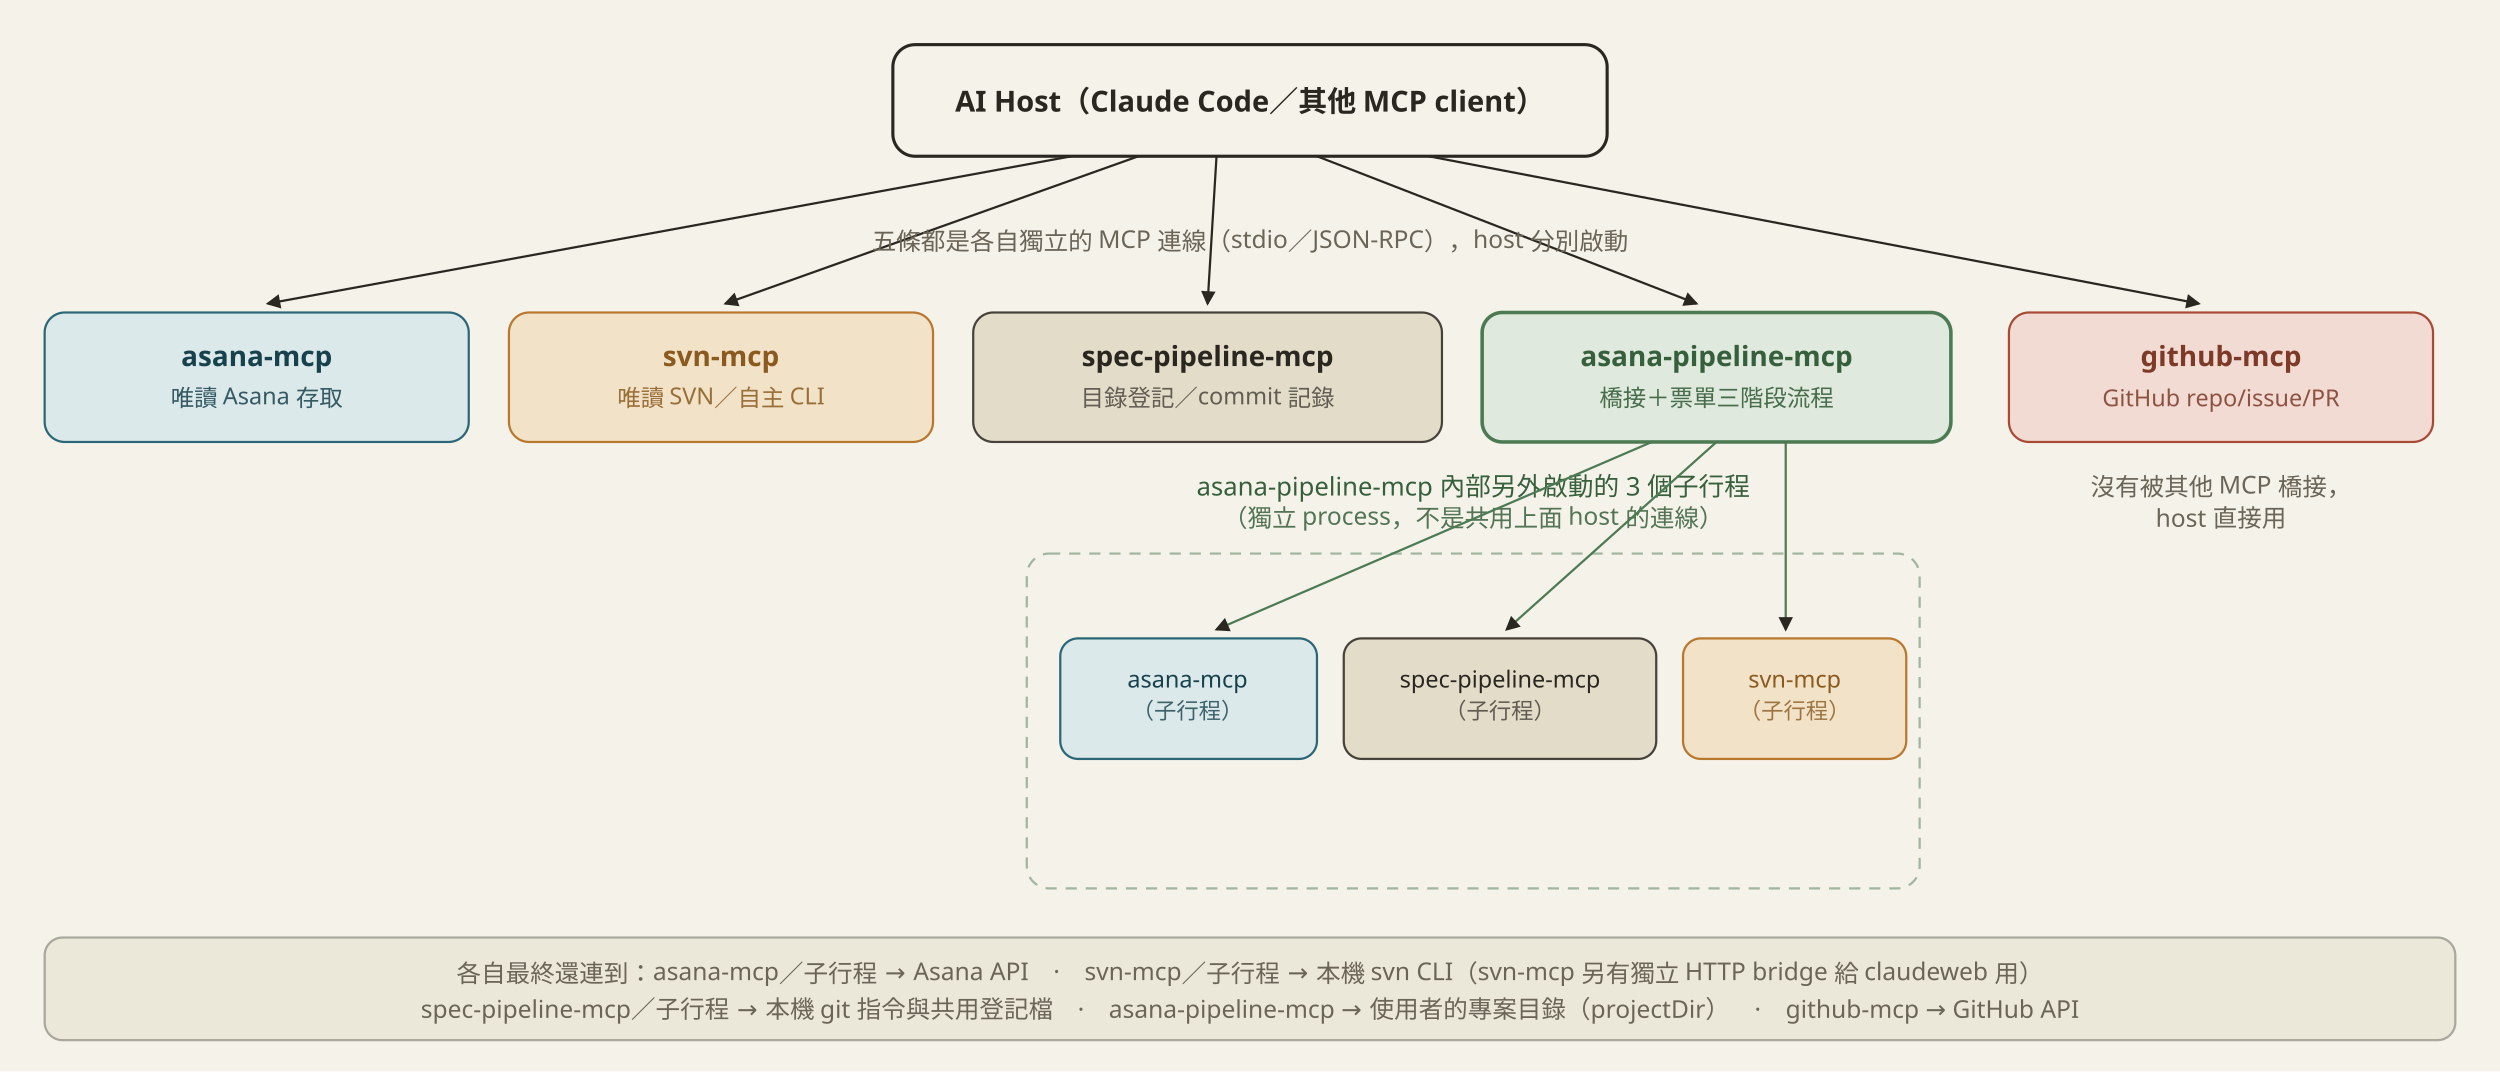
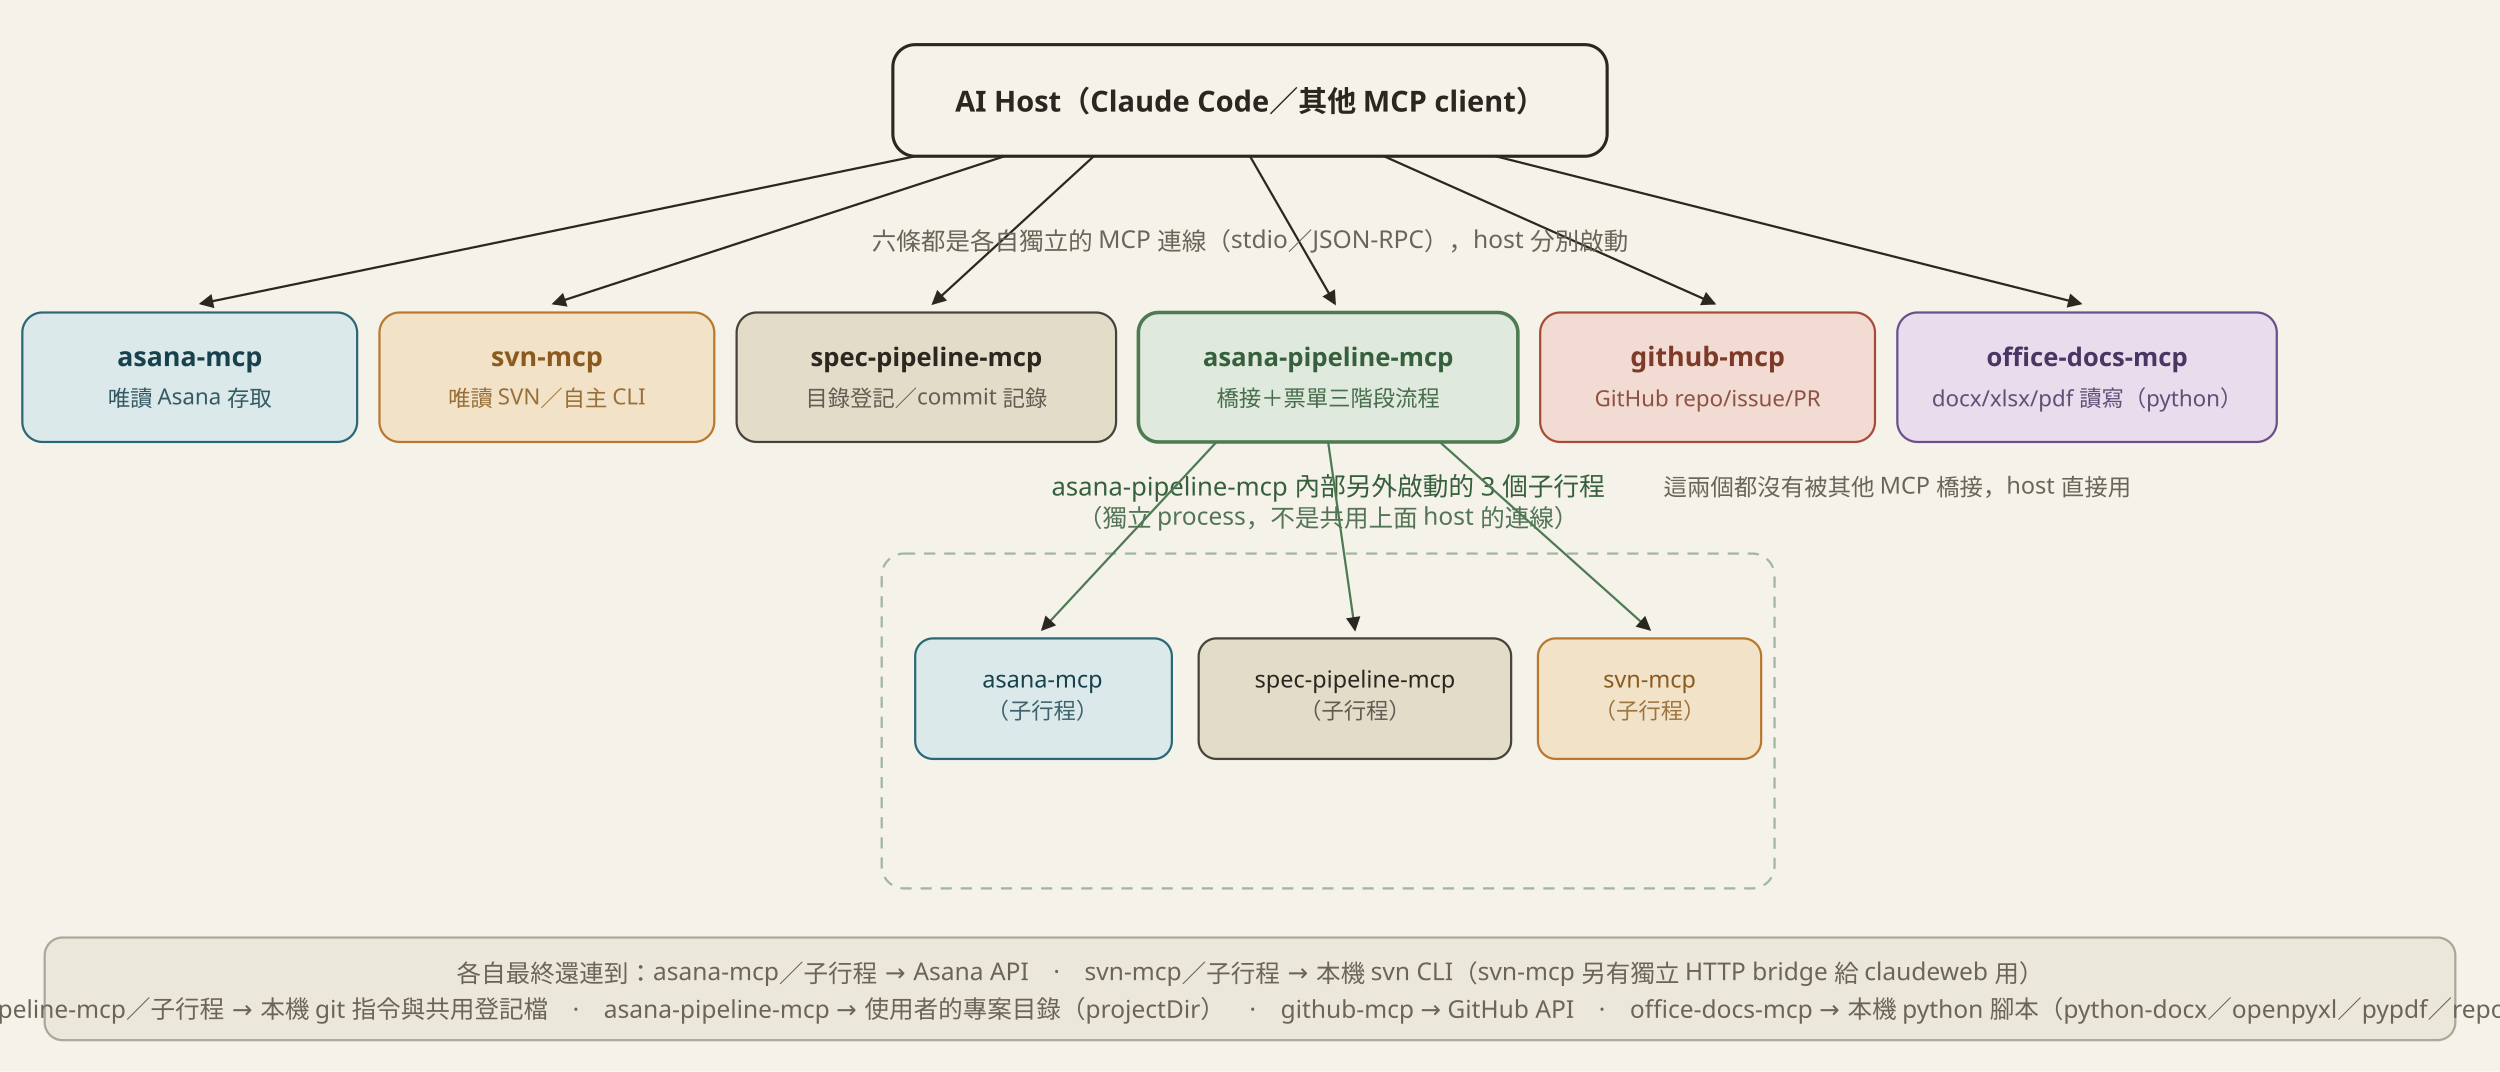
- <svg xmlns="http://www.w3.org/2000/svg" viewBox="0 0 1120 480" role="img" aria-label="五個 MCP 的連線架構：AI host（例如 Claude Code）對 asana-mcp、svn-mcp、spec-pipeline-mcp、asana-pipeline-mcp、github-mcp 各自建立獨立的 MCP stdio 連線。其中 asana-pipeline-mcp 另外自己啟動了 asana-mcp、spec-pipeline-mcp、svn-mcp 三個子行程，是完全獨立於 host 那三條連線的第二份實體；github-mcp 沒有被任何其他 MCP 橋接，只有 host 直接呼叫">
+ <svg xmlns="http://www.w3.org/2000/svg" viewBox="0 0 1120 480" role="img" aria-label="六個 MCP 的連線架構：AI host（例如 Claude Code）對 asana-mcp、svn-mcp、spec-pipeline-mcp、asana-pipeline-mcp、github-mcp、office-docs-mcp 各自建立獨立的 MCP stdio 連線。其中 asana-pipeline-mcp 另外自己啟動了 asana-mcp、spec-pipeline-mcp、svn-mcp 三個子行程，是完全獨立於 host 那三條連線的第二份實體；github-mcp 跟 office-docs-mcp 都沒有被任何其他 MCP 橋接，只有 host 直接呼叫">
  <defs>
    <marker id="archArrow" viewBox="0 0 10 10" refX="8.5" refY="5" markerWidth="6.5" markerHeight="6.5" orient="auto-start-reverse">
      <path d="M0,0 L10,5 L0,10 z" fill="#2a2620" />
    </marker>
    <marker id="archArrowMuted" viewBox="0 0 10 10" refX="8.5" refY="5" markerWidth="6" markerHeight="6" orient="auto-start-reverse">
      <path d="M0,0 L10,5 L0,10 z" fill="#2a2620" fill-opacity="0.55" />
    </marker>
  </defs>
  <rect x="0" y="0" width="1120" height="480" fill="#f5f2ea" />
  <g font-family="'Noto Sans TC',sans-serif">
    <rect x="400" y="20" width="320" height="50" rx="10" fill="none" stroke="#2a2620" stroke-width="1.4" />
    <text x="560" y="50" text-anchor="middle" font-size="13" font-weight="700" fill="#2a2620">AI Host（Claude Code／其他 MCP client）</text>
-     <rect x="20" y="140" width="190" height="58" rx="9" fill="#dbe9ea" stroke="#2b6777" />
-     <text x="115" y="164" text-anchor="middle" font-family="'IBM Plex Mono','Noto Sans TC',sans-serif" font-size="12.5" font-weight="700" fill="#17414c">asana-mcp</text>
-     <text x="115" y="182" text-anchor="middle" font-size="10.5" fill="#17414c" opacity="0.85">唯讀 Asana 存取</text>
-     <rect x="228" y="140" width="190" height="58" rx="9" fill="#f1e2c8" stroke="#b9782e" />
-     <text x="323" y="164" text-anchor="middle" font-family="'IBM Plex Mono','Noto Sans TC',sans-serif" font-size="12.5" font-weight="700" fill="#8a5a1f">svn-mcp</text>
-     <text x="323" y="182" text-anchor="middle" font-size="10.5" fill="#8a5a1f" opacity="0.85">唯讀 SVN／自主 CLI</text>
-     <rect x="436" y="140" width="210" height="58" rx="9" fill="#e3dcc9" stroke="#2a2620" stroke-opacity="0.85" />
-     <text x="541" y="164" text-anchor="middle" font-family="'IBM Plex Mono','Noto Sans TC',sans-serif" font-size="12.5" font-weight="700" fill="#2a2620">spec-pipeline-mcp</text>
-     <text x="541" y="182" text-anchor="middle" font-size="10.5" fill="#2a2620" opacity="0.7">目錄登記／commit 記錄</text>
-     <rect x="664" y="140" width="210" height="58" rx="9" fill="#dfe9dd" stroke="#4c7a52" stroke-width="1.6" />
-     <text x="769" y="164" text-anchor="middle" font-family="'IBM Plex Mono','Noto Sans TC',sans-serif" font-size="12.5" font-weight="700" fill="#365f3b">asana-pipeline-mcp</text>
-     <text x="769" y="182" text-anchor="middle" font-size="10.5" fill="#365f3b" opacity="0.9">橋接＋票單三階段流程</text>
-     <rect x="900" y="140" width="190" height="58" rx="9" fill="#f2dbd2" stroke="#a84b36" />
-     <text x="995" y="164" text-anchor="middle" font-family="'IBM Plex Mono','Noto Sans TC',sans-serif" font-size="12.5" font-weight="700" fill="#7d3a29">github-mcp</text>
-     <text x="995" y="182" text-anchor="middle" font-size="10.5" fill="#7d3a29" opacity="0.85">GitHub repo/issue/PR</text>
+     <rect x="10" y="140" width="150" height="58" rx="9" fill="#dbe9ea" stroke="#2b6777" />
+     <text x="85" y="164" text-anchor="middle" font-family="'IBM Plex Mono','Noto Sans TC',sans-serif" font-size="12" font-weight="700" fill="#17414c">asana-mcp</text>
+     <text x="85" y="182" text-anchor="middle" font-size="10" fill="#17414c" opacity="0.85">唯讀 Asana 存取</text>
+     <rect x="170" y="140" width="150" height="58" rx="9" fill="#f1e2c8" stroke="#b9782e" />
+     <text x="245" y="164" text-anchor="middle" font-family="'IBM Plex Mono','Noto Sans TC',sans-serif" font-size="12" font-weight="700" fill="#8a5a1f">svn-mcp</text>
+     <text x="245" y="182" text-anchor="middle" font-size="10" fill="#8a5a1f" opacity="0.85">唯讀 SVN／自主 CLI</text>
+     <rect x="330" y="140" width="170" height="58" rx="9" fill="#e3dcc9" stroke="#2a2620" stroke-opacity="0.85" />
+     <text x="415" y="164" text-anchor="middle" font-family="'IBM Plex Mono','Noto Sans TC',sans-serif" font-size="11.5" font-weight="700" fill="#2a2620">spec-pipeline-mcp</text>
+     <text x="415" y="182" text-anchor="middle" font-size="10" fill="#2a2620" opacity="0.7">目錄登記／commit 記錄</text>
+     <rect x="510" y="140" width="170" height="58" rx="9" fill="#dfe9dd" stroke="#4c7a52" stroke-width="1.6" />
+     <text x="595" y="164" text-anchor="middle" font-family="'IBM Plex Mono','Noto Sans TC',sans-serif" font-size="11.5" font-weight="700" fill="#365f3b">asana-pipeline-mcp</text>
+     <text x="595" y="182" text-anchor="middle" font-size="10" fill="#365f3b" opacity="0.9">橋接＋票單三階段流程</text>
+     <rect x="690" y="140" width="150" height="58" rx="9" fill="#f2dbd2" stroke="#a84b36" />
+     <text x="765" y="164" text-anchor="middle" font-family="'IBM Plex Mono','Noto Sans TC',sans-serif" font-size="12" font-weight="700" fill="#7d3a29">github-mcp</text>
+     <text x="765" y="182" text-anchor="middle" font-size="10" fill="#7d3a29" opacity="0.85">GitHub repo/issue/PR</text>
+     <rect x="850" y="140" width="170" height="58" rx="9" fill="#e8dced" stroke="#6b4e8a" />
+     <text x="935" y="164" text-anchor="middle" font-family="'IBM Plex Mono','Noto Sans TC',sans-serif" font-size="11.5" font-weight="700" fill="#4a3563">office-docs-mcp</text>
+     <text x="935" y="182" text-anchor="middle" font-size="10" fill="#4a3563" opacity="0.85">docx/xlsx/pdf 讀寫（python）</text>
    <g stroke="#2a2620">
-       <line x1="480" y1="70" x2="120" y2="136" marker-end="url(#archArrow)" />
-       <line x1="510" y1="70" x2="325" y2="136" marker-end="url(#archArrow)" />
-       <line x1="545" y1="70" x2="541" y2="136" marker-end="url(#archArrow)" />
-       <line x1="590" y1="70" x2="760" y2="136" marker-end="url(#archArrow)" />
-       <line x1="640" y1="70" x2="985" y2="136" marker-end="url(#archArrow)" />
+       <line x1="410" y1="70" x2="90" y2="136" marker-end="url(#archArrow)" />
+       <line x1="450" y1="70" x2="248" y2="136" marker-end="url(#archArrow)" />
+       <line x1="490" y1="70" x2="418" y2="136" marker-end="url(#archArrow)" />
+       <line x1="560" y1="70" x2="598" y2="136" marker-end="url(#archArrow)" />
+       <line x1="620" y1="70" x2="768" y2="136" marker-end="url(#archArrow)" />
+       <line x1="670" y1="70" x2="932" y2="136" marker-end="url(#archArrow)" />
    </g>
-     <text x="560" y="112" text-anchor="middle" font-size="11" fill="#6b6558">五條都是各自獨立的 MCP 連線（stdio／JSON-RPC），host 分別啟動</text>
-     <text x="995" y="222" text-anchor="middle" font-size="11" fill="#6b6558">沒有被其他 MCP 橋接，</text>
-     <text x="995" y="236" text-anchor="middle" font-size="11" fill="#6b6558">host 直接用</text>
-     <text x="660" y="222" text-anchor="middle" font-size="11.5" font-weight="500" fill="#365f3b">asana-pipeline-mcp 內部另外啟動的 3 個子行程</text>
-     <text x="660" y="236" text-anchor="middle" font-size="11" fill="#365f3b" opacity="0.85">（獨立 process，不是共用上面 host 的連線）</text>
-     <rect x="460" y="248" width="400" height="150" rx="10" fill="none" stroke="#4c7a52" stroke-opacity="0.5" stroke-dasharray="5 4" />
-     <rect x="475" y="286" width="115" height="54" rx="8" fill="#dbe9ea" stroke="#2b6777" />
-     <text x="532" y="308" text-anchor="middle" font-family="'IBM Plex Mono','Noto Sans TC',sans-serif" font-size="10.5" fill="#17414c">asana-mcp</text>
-     <text x="532" y="322" text-anchor="middle" font-size="10" fill="#17414c" opacity="0.8">（子行程）</text>
-     <rect x="602" y="286" width="140" height="54" rx="8" fill="#e3dcc9" stroke="#2a2620" stroke-opacity="0.85" />
-     <text x="672" y="308" text-anchor="middle" font-family="'IBM Plex Mono','Noto Sans TC',sans-serif" font-size="10.5" fill="#2a2620">spec-pipeline-mcp</text>
-     <text x="672" y="322" text-anchor="middle" font-size="10" fill="#2a2620" opacity="0.7">（子行程）</text>
-     <rect x="754" y="286" width="100" height="54" rx="8" fill="#f1e2c8" stroke="#b9782e" />
-     <text x="804" y="308" text-anchor="middle" font-family="'IBM Plex Mono','Noto Sans TC',sans-serif" font-size="10.5" fill="#8a5a1f">svn-mcp</text>
-     <text x="804" y="322" text-anchor="middle" font-size="10" fill="#8a5a1f" opacity="0.8">（子行程）</text>
+     <text x="560" y="112" text-anchor="middle" font-size="11" fill="#6b6558">六條都是各自獨立的 MCP 連線（stdio／JSON-RPC），host 分別啟動</text>
+     <text x="850" y="222" text-anchor="middle" font-size="10.5" fill="#6b6558">這兩個都沒有被其他 MCP 橋接，host 直接用</text>
+     <text x="595" y="222" text-anchor="middle" font-size="11.5" font-weight="500" fill="#365f3b">asana-pipeline-mcp 內部另外啟動的 3 個子行程</text>
+     <text x="595" y="236" text-anchor="middle" font-size="11" fill="#365f3b" opacity="0.85">（獨立 process，不是共用上面 host 的連線）</text>
+     <rect x="395" y="248" width="400" height="150" rx="10" fill="none" stroke="#4c7a52" stroke-opacity="0.5" stroke-dasharray="5 4" />
+     <rect x="410" y="286" width="115" height="54" rx="8" fill="#dbe9ea" stroke="#2b6777" />
+     <text x="467" y="308" text-anchor="middle" font-family="'IBM Plex Mono','Noto Sans TC',sans-serif" font-size="10.5" fill="#17414c">asana-mcp</text>
+     <text x="467" y="322" text-anchor="middle" font-size="10" fill="#17414c" opacity="0.8">（子行程）</text>
+     <rect x="537" y="286" width="140" height="54" rx="8" fill="#e3dcc9" stroke="#2a2620" stroke-opacity="0.85" />
+     <text x="607" y="308" text-anchor="middle" font-family="'IBM Plex Mono','Noto Sans TC',sans-serif" font-size="10.5" fill="#2a2620">spec-pipeline-mcp</text>
+     <text x="607" y="322" text-anchor="middle" font-size="10" fill="#2a2620" opacity="0.7">（子行程）</text>
+     <rect x="689" y="286" width="100" height="54" rx="8" fill="#f1e2c8" stroke="#b9782e" />
+     <text x="739" y="308" text-anchor="middle" font-family="'IBM Plex Mono','Noto Sans TC',sans-serif" font-size="10.5" fill="#8a5a1f">svn-mcp</text>
+     <text x="739" y="322" text-anchor="middle" font-size="10" fill="#8a5a1f" opacity="0.8">（子行程）</text>
    <g stroke="#4c7a52">
-       <line x1="740" y1="198" x2="545" y2="282" marker-end="url(#archArrow)" />
-       <line x1="769" y1="198" x2="675" y2="282" marker-end="url(#archArrow)" />
-       <line x1="800" y1="198" x2="800" y2="282" marker-end="url(#archArrow)" />
+       <line x1="545" y1="198" x2="467" y2="282" marker-end="url(#archArrow)" />
+       <line x1="595" y1="198" x2="607" y2="282" marker-end="url(#archArrow)" />
+       <line x1="645" y1="198" x2="739" y2="282" marker-end="url(#archArrow)" />
    </g>
    <rect x="20" y="420" width="1080" height="46" rx="8" fill="#e3dcc9" fill-opacity="0.5" stroke="#2a2620" stroke-opacity="0.35" />
    <text x="560" y="440" text-anchor="middle" font-size="11" fill="#6b6558">各自最終還連到：asana-mcp／子行程 → Asana API　·　svn-mcp／子行程 → 本機 svn CLI（svn-mcp 另有獨立 HTTP bridge 給 claudeweb 用）</text>
-     <text x="560" y="456" text-anchor="middle" font-size="11" fill="#6b6558">spec-pipeline-mcp／子行程 → 本機 git 指令與共用登記檔　·　asana-pipeline-mcp → 使用者的專案目錄（projectDir）　·　github-mcp → GitHub API</text>
+     <text x="560" y="456" text-anchor="middle" font-size="11" fill="#6b6558">spec-pipeline-mcp／子行程 → 本機 git 指令與共用登記檔　·　asana-pipeline-mcp → 使用者的專案目錄（projectDir）　·　github-mcp → GitHub API　·　office-docs-mcp → 本機 python 腳本（python-docx／openpyxl／pypdf／reportlab）</text>
  </g>
</svg>
